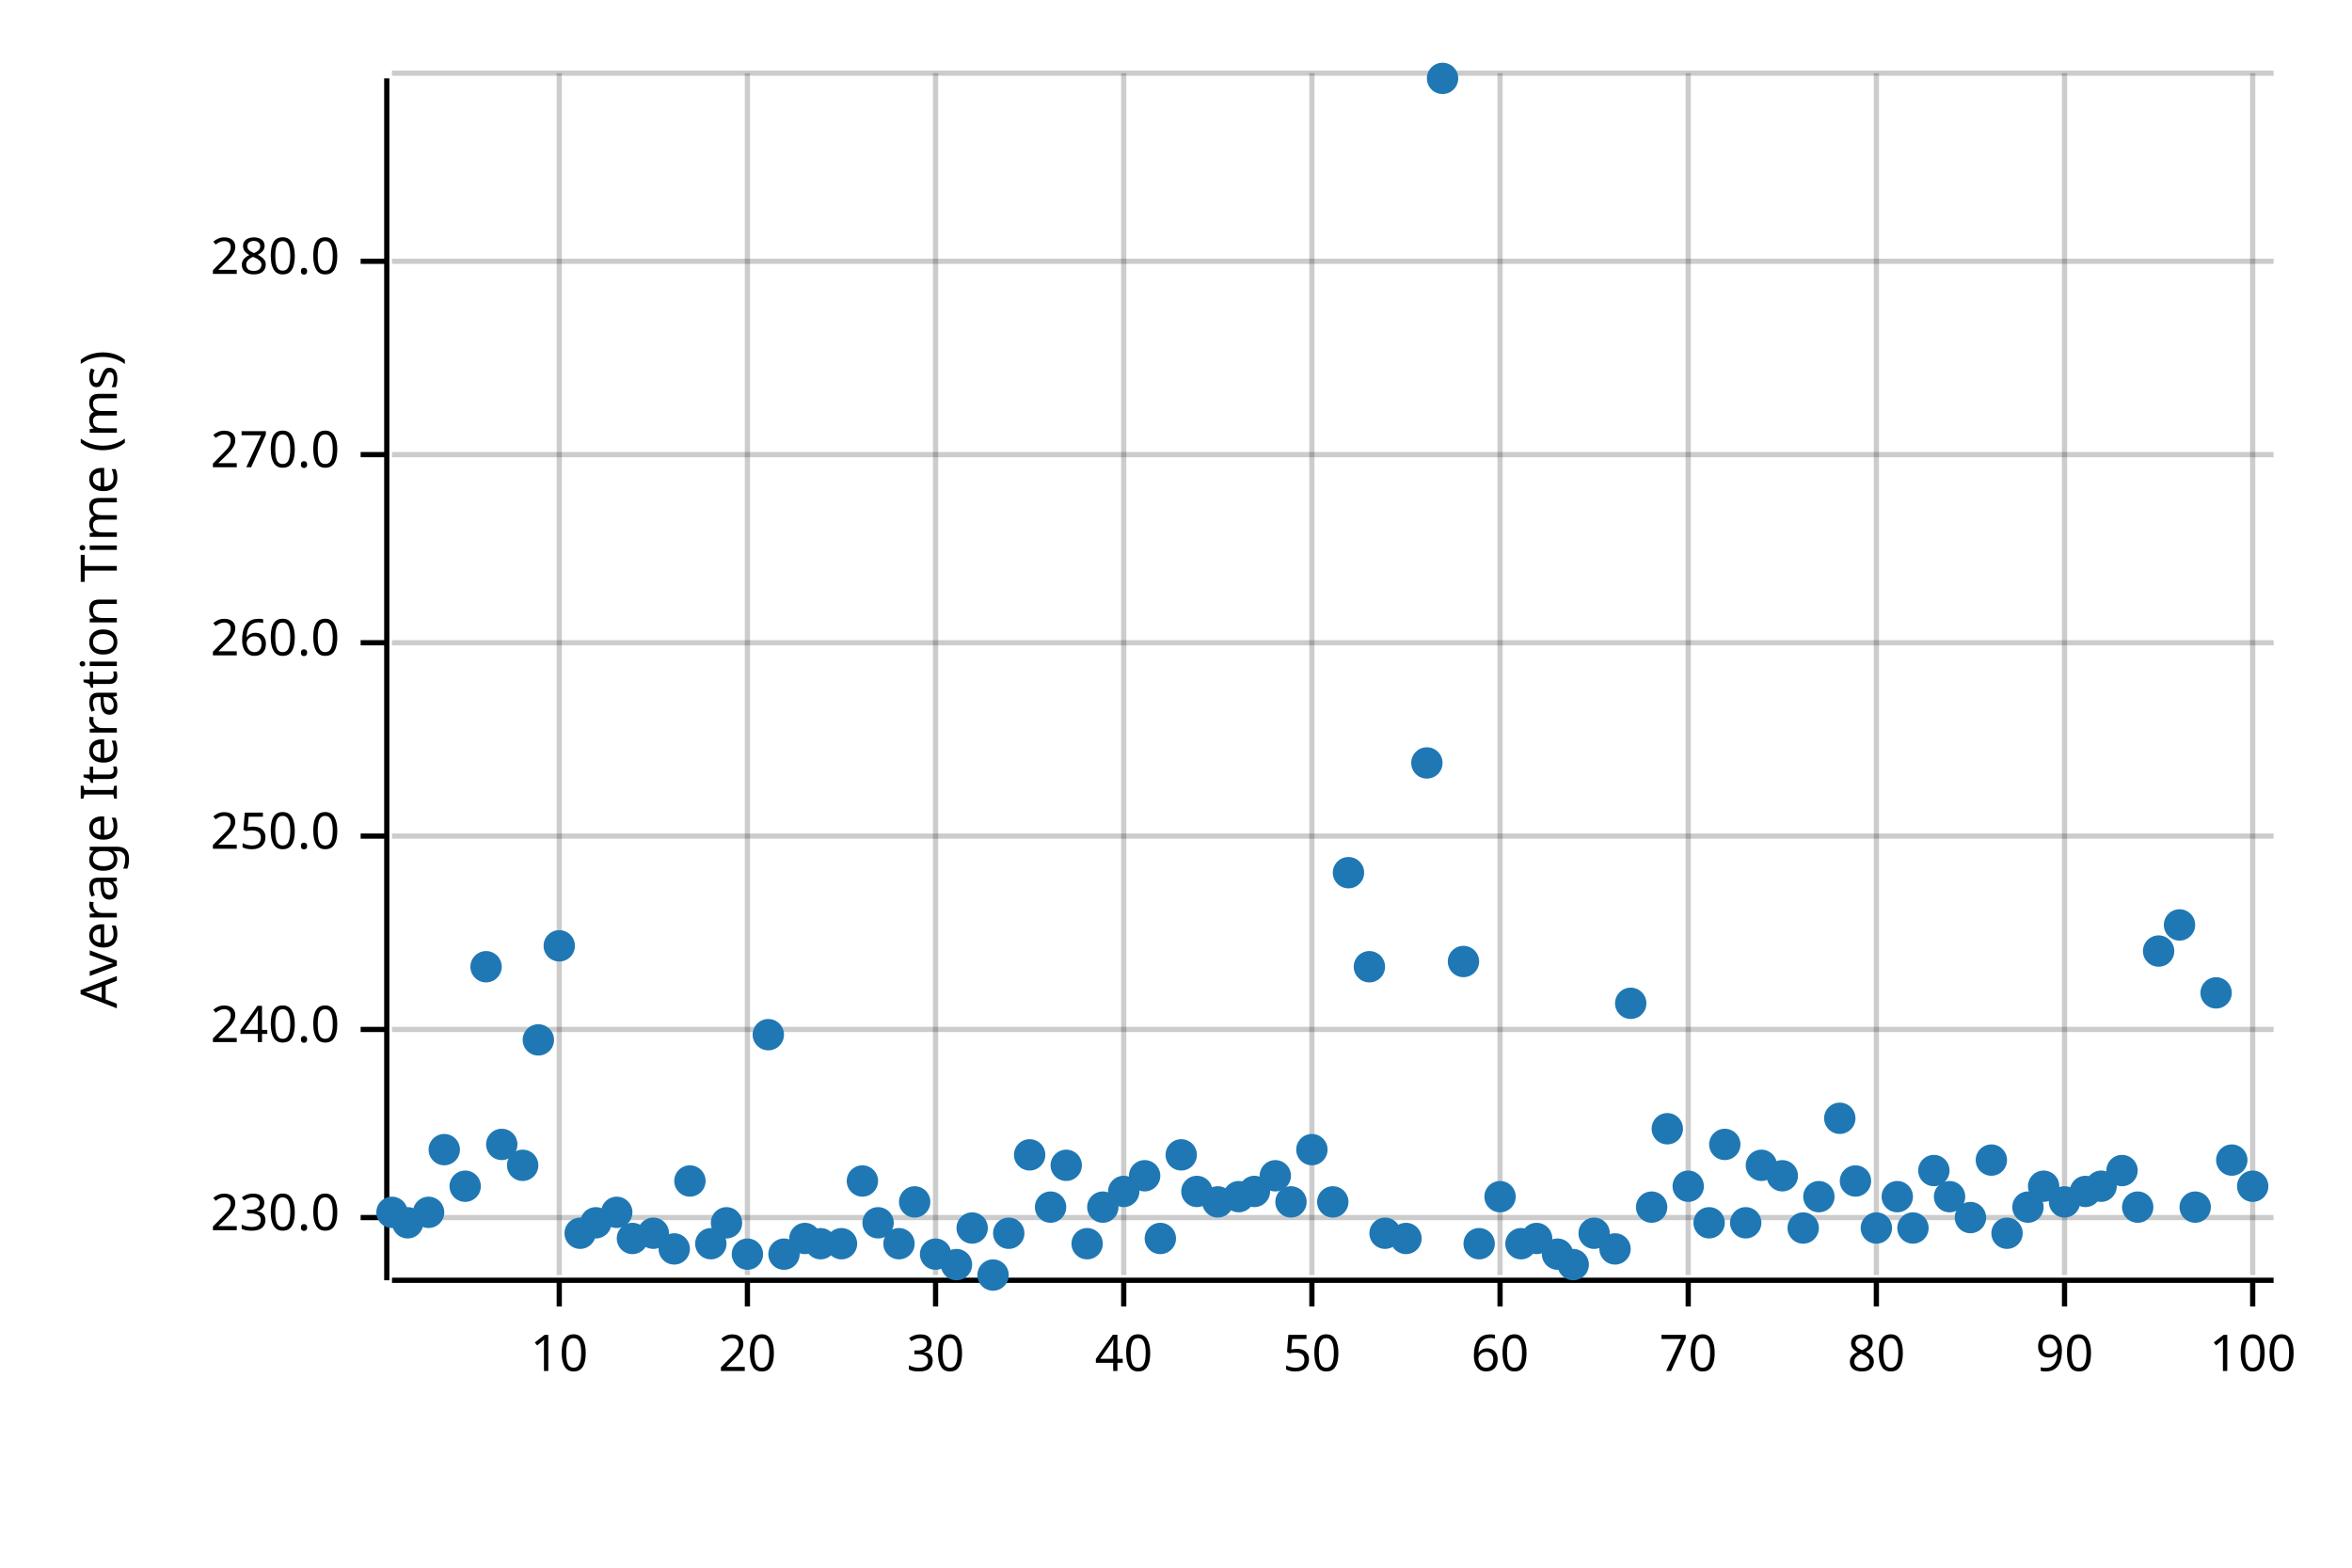
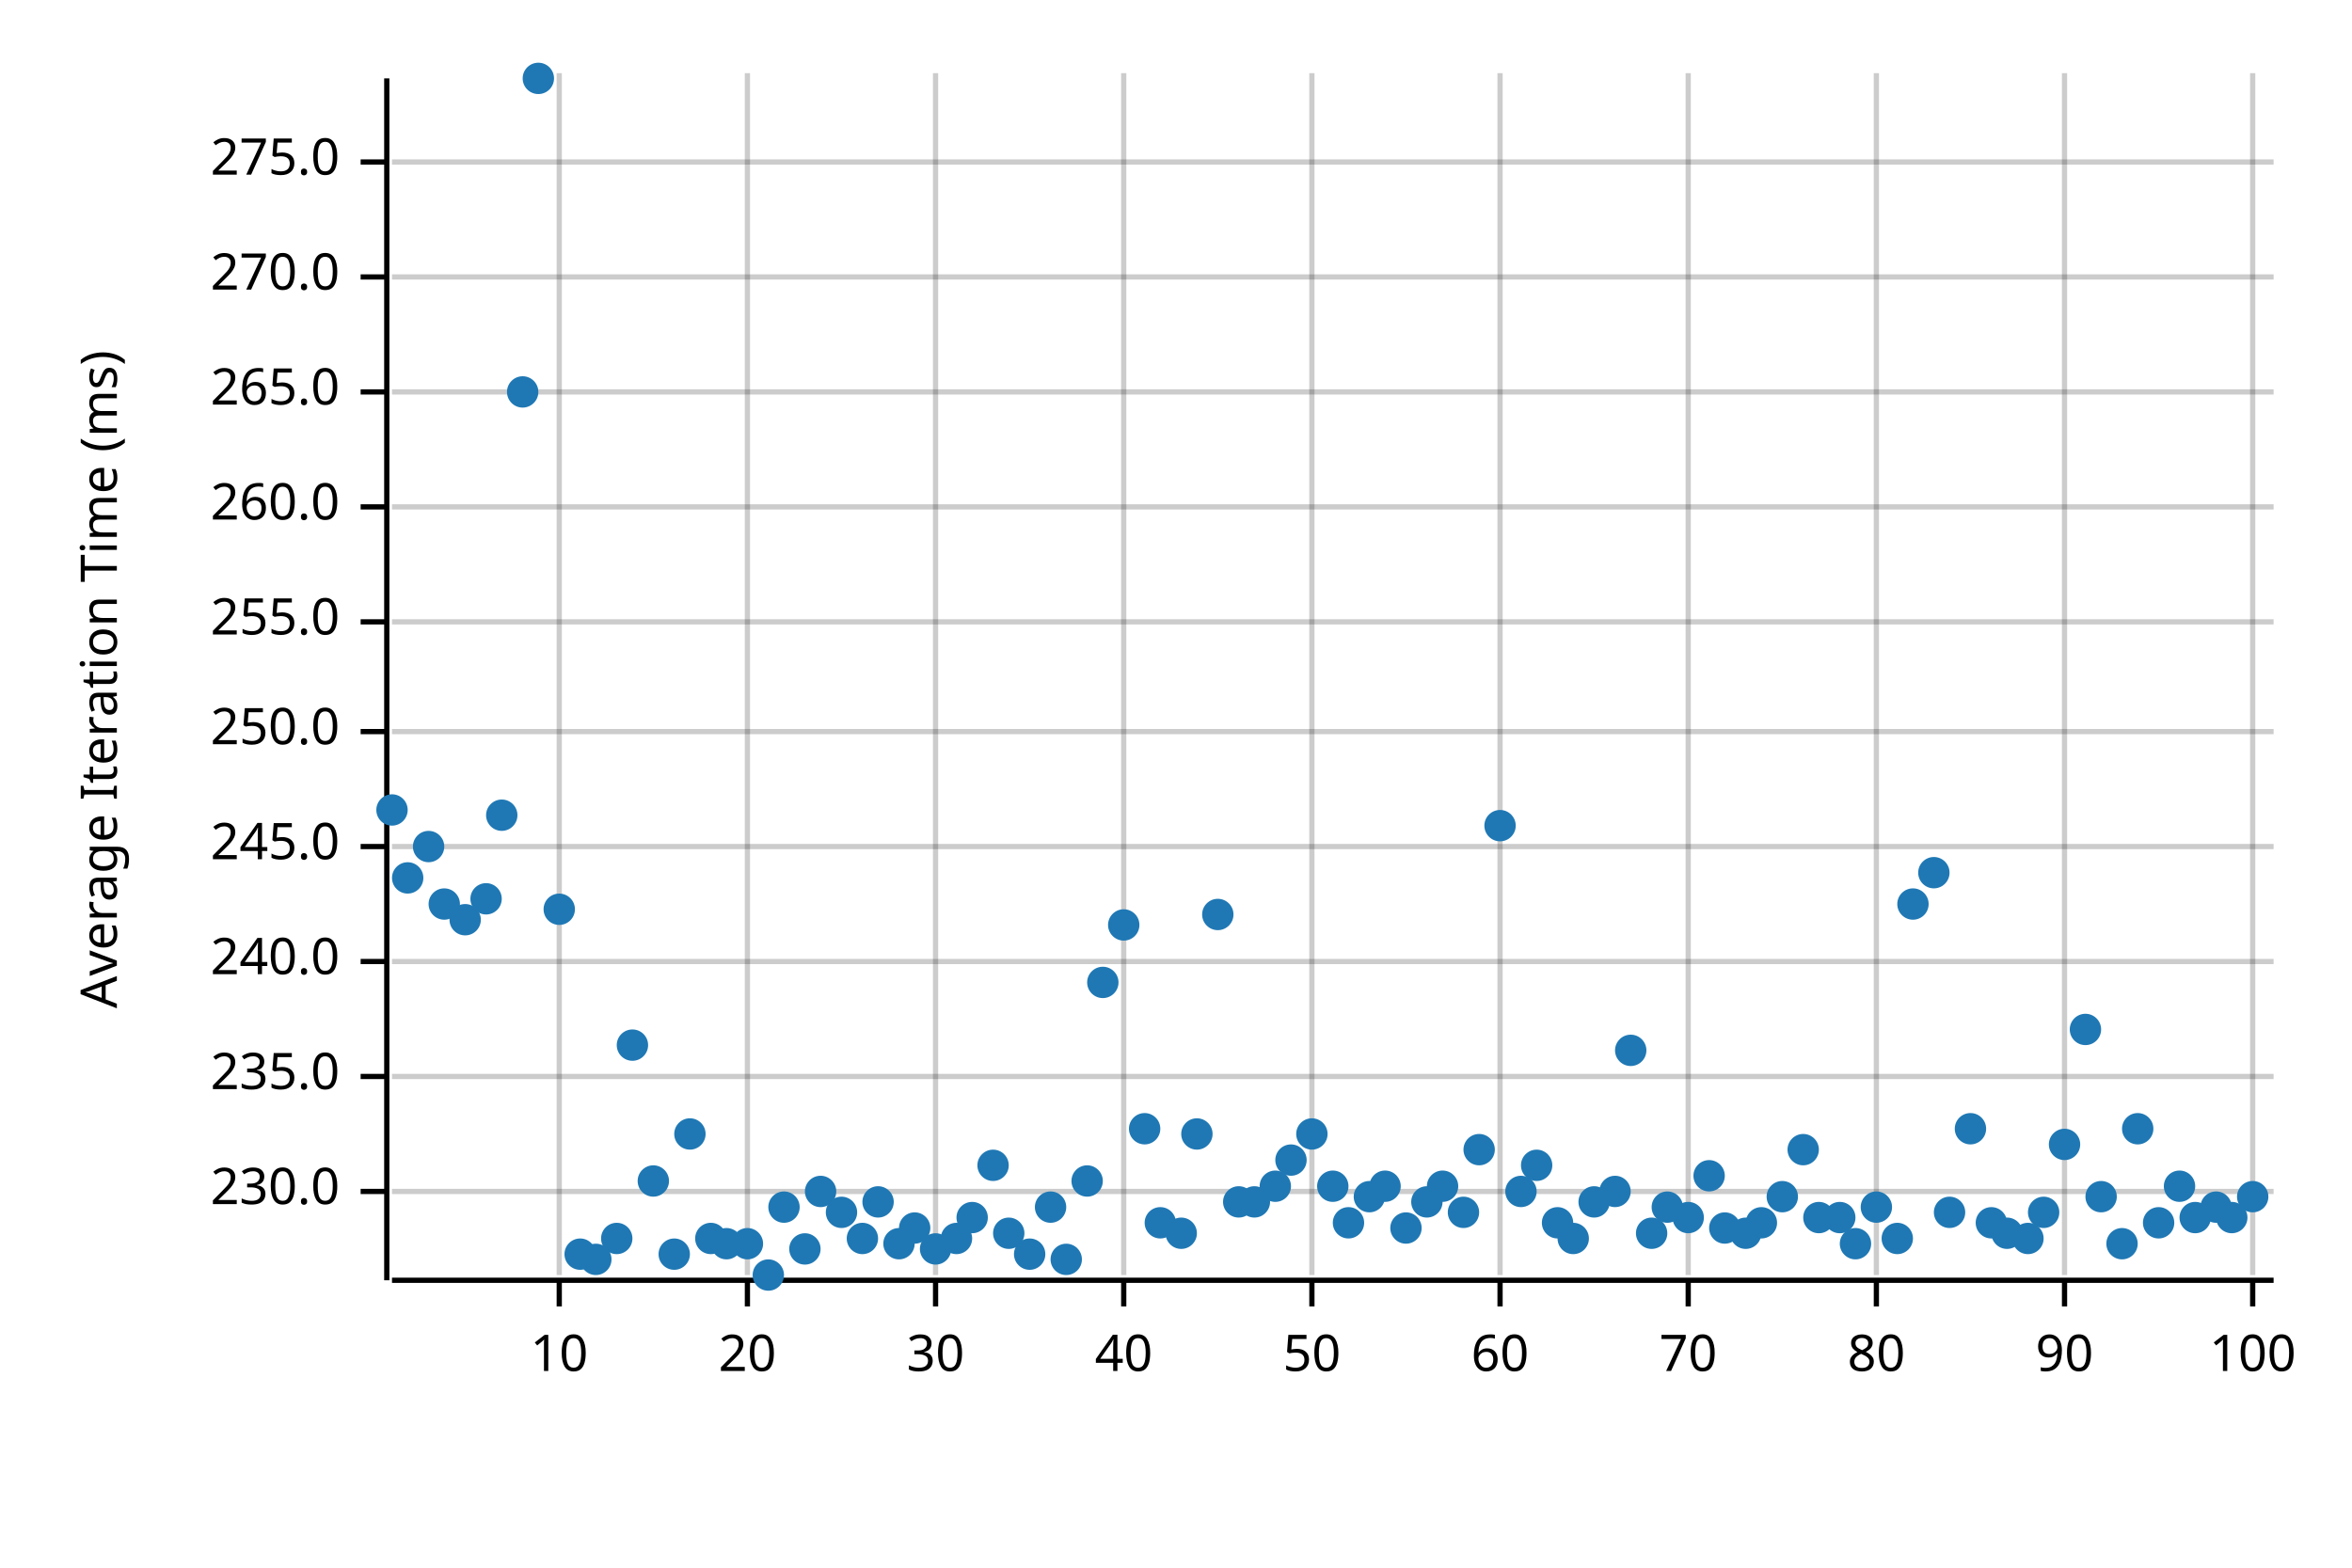
<svg xmlns="http://www.w3.org/2000/svg" width="450" height="300" viewBox="0 0 450 300">
  <text x="15" y="130" dy="0.76em" text-anchor="middle" font-family="sans-serif" font-size="9.677" opacity="1" fill="#000000" transform="rotate(270, 15, 130)">
Average Iteration Time (ms)
</text>
  <line opacity="0.2" stroke="#000000" stroke-width="1" x1="107" y1="244" x2="107" y2="14" />
  <line opacity="0.2" stroke="#000000" stroke-width="1" x1="143" y1="244" x2="143" y2="14" />
  <line opacity="0.2" stroke="#000000" stroke-width="1" x1="179" y1="244" x2="179" y2="14" />
  <line opacity="0.2" stroke="#000000" stroke-width="1" x1="215" y1="244" x2="215" y2="14" />
  <line opacity="0.2" stroke="#000000" stroke-width="1" x1="251" y1="244" x2="251" y2="14" />
  <line opacity="0.2" stroke="#000000" stroke-width="1" x1="287" y1="244" x2="287" y2="14" />
  <line opacity="0.2" stroke="#000000" stroke-width="1" x1="323" y1="244" x2="323" y2="14" />
  <line opacity="0.2" stroke="#000000" stroke-width="1" x1="359" y1="244" x2="359" y2="14" />
  <line opacity="0.2" stroke="#000000" stroke-width="1" x1="395" y1="244" x2="395" y2="14" />
  <line opacity="0.2" stroke="#000000" stroke-width="1" x1="431" y1="244" x2="431" y2="14" />
-   <line opacity="0.2" stroke="#000000" stroke-width="1" x1="75" y1="233" x2="435" y2="233" />
-   <line opacity="0.2" stroke="#000000" stroke-width="1" x1="75" y1="197" x2="435" y2="197" />
-   <line opacity="0.2" stroke="#000000" stroke-width="1" x1="75" y1="160" x2="435" y2="160" />
-   <line opacity="0.2" stroke="#000000" stroke-width="1" x1="75" y1="123" x2="435" y2="123" />
-   <line opacity="0.2" stroke="#000000" stroke-width="1" x1="75" y1="87" x2="435" y2="87" />
-   <line opacity="0.2" stroke="#000000" stroke-width="1" x1="75" y1="50" x2="435" y2="50" />
-   <line opacity="0.2" stroke="#000000" stroke-width="1" x1="75" y1="14" x2="435" y2="14" />
+   <line opacity="0.2" stroke="#000000" stroke-width="1" x1="75" y1="228" x2="435" y2="228" />
+   <line opacity="0.2" stroke="#000000" stroke-width="1" x1="75" y1="206" x2="435" y2="206" />
+   <line opacity="0.2" stroke="#000000" stroke-width="1" x1="75" y1="184" x2="435" y2="184" />
+   <line opacity="0.2" stroke="#000000" stroke-width="1" x1="75" y1="162" x2="435" y2="162" />
+   <line opacity="0.2" stroke="#000000" stroke-width="1" x1="75" y1="140" x2="435" y2="140" />
+   <line opacity="0.2" stroke="#000000" stroke-width="1" x1="75" y1="119" x2="435" y2="119" />
+   <line opacity="0.2" stroke="#000000" stroke-width="1" x1="75" y1="97" x2="435" y2="97" />
+   <line opacity="0.2" stroke="#000000" stroke-width="1" x1="75" y1="75" x2="435" y2="75" />
+   <line opacity="0.2" stroke="#000000" stroke-width="1" x1="75" y1="53" x2="435" y2="53" />
+   <line opacity="0.2" stroke="#000000" stroke-width="1" x1="75" y1="31" x2="435" y2="31" />
  <polyline fill="none" opacity="1" stroke="#000000" stroke-width="1" points="74,15 74,245 " />
-   <text x="65" y="233" dy="0.5ex" text-anchor="end" font-family="sans-serif" font-size="9.677" opacity="1" fill="#000000">
+   <text x="65" y="228" dy="0.5ex" text-anchor="end" font-family="sans-serif" font-size="9.677" opacity="1" fill="#000000">
230.0
</text>
-   <polyline fill="none" opacity="1" stroke="#000000" stroke-width="1" points="69,233 74,233 " />
-   <text x="65" y="197" dy="0.5ex" text-anchor="end" font-family="sans-serif" font-size="9.677" opacity="1" fill="#000000">
+   <polyline fill="none" opacity="1" stroke="#000000" stroke-width="1" points="69,228 74,228 " />
+   <text x="65" y="206" dy="0.5ex" text-anchor="end" font-family="sans-serif" font-size="9.677" opacity="1" fill="#000000">
+ 235.0
+ </text>
+   <polyline fill="none" opacity="1" stroke="#000000" stroke-width="1" points="69,206 74,206 " />
+   <text x="65" y="184" dy="0.5ex" text-anchor="end" font-family="sans-serif" font-size="9.677" opacity="1" fill="#000000">
240.0
</text>
-   <polyline fill="none" opacity="1" stroke="#000000" stroke-width="1" points="69,197 74,197 " />
-   <text x="65" y="160" dy="0.5ex" text-anchor="end" font-family="sans-serif" font-size="9.677" opacity="1" fill="#000000">
+   <polyline fill="none" opacity="1" stroke="#000000" stroke-width="1" points="69,184 74,184 " />
+   <text x="65" y="162" dy="0.5ex" text-anchor="end" font-family="sans-serif" font-size="9.677" opacity="1" fill="#000000">
+ 245.0
+ </text>
+   <polyline fill="none" opacity="1" stroke="#000000" stroke-width="1" points="69,162 74,162 " />
+   <text x="65" y="140" dy="0.5ex" text-anchor="end" font-family="sans-serif" font-size="9.677" opacity="1" fill="#000000">
250.0
</text>
-   <polyline fill="none" opacity="1" stroke="#000000" stroke-width="1" points="69,160 74,160 " />
-   <text x="65" y="123" dy="0.5ex" text-anchor="end" font-family="sans-serif" font-size="9.677" opacity="1" fill="#000000">
+   <polyline fill="none" opacity="1" stroke="#000000" stroke-width="1" points="69,140 74,140 " />
+   <text x="65" y="119" dy="0.5ex" text-anchor="end" font-family="sans-serif" font-size="9.677" opacity="1" fill="#000000">
+ 255.0
+ </text>
+   <polyline fill="none" opacity="1" stroke="#000000" stroke-width="1" points="69,119 74,119 " />
+   <text x="65" y="97" dy="0.5ex" text-anchor="end" font-family="sans-serif" font-size="9.677" opacity="1" fill="#000000">
260.0
</text>
-   <polyline fill="none" opacity="1" stroke="#000000" stroke-width="1" points="69,123 74,123 " />
-   <text x="65" y="87" dy="0.5ex" text-anchor="end" font-family="sans-serif" font-size="9.677" opacity="1" fill="#000000">
+   <polyline fill="none" opacity="1" stroke="#000000" stroke-width="1" points="69,97 74,97 " />
+   <text x="65" y="75" dy="0.5ex" text-anchor="end" font-family="sans-serif" font-size="9.677" opacity="1" fill="#000000">
+ 265.0
+ </text>
+   <polyline fill="none" opacity="1" stroke="#000000" stroke-width="1" points="69,75 74,75 " />
+   <text x="65" y="53" dy="0.5ex" text-anchor="end" font-family="sans-serif" font-size="9.677" opacity="1" fill="#000000">
270.0
</text>
-   <polyline fill="none" opacity="1" stroke="#000000" stroke-width="1" points="69,87 74,87 " />
-   <text x="65" y="50" dy="0.5ex" text-anchor="end" font-family="sans-serif" font-size="9.677" opacity="1" fill="#000000">
- 280.0
- </text>
-   <polyline fill="none" opacity="1" stroke="#000000" stroke-width="1" points="69,50 74,50 " />
+   <polyline fill="none" opacity="1" stroke="#000000" stroke-width="1" points="69,53 74,53 " />
+   <text x="65" y="31" dy="0.5ex" text-anchor="end" font-family="sans-serif" font-size="9.677" opacity="1" fill="#000000">
+ 275.0
+ </text>
+   <polyline fill="none" opacity="1" stroke="#000000" stroke-width="1" points="69,31 74,31 " />
  <polyline fill="none" opacity="1" stroke="#000000" stroke-width="1" points="75,245 435,245 " />
  <text x="107" y="255" dy="0.76em" text-anchor="middle" font-family="sans-serif" font-size="9.677" opacity="1" fill="#000000">
10
</text>
  <polyline fill="none" opacity="1" stroke="#000000" stroke-width="1" points="107,245 107,250 " />
  <text x="143" y="255" dy="0.76em" text-anchor="middle" font-family="sans-serif" font-size="9.677" opacity="1" fill="#000000">
20
</text>
  <polyline fill="none" opacity="1" stroke="#000000" stroke-width="1" points="143,245 143,250 " />
  <text x="179" y="255" dy="0.76em" text-anchor="middle" font-family="sans-serif" font-size="9.677" opacity="1" fill="#000000">
30
</text>
  <polyline fill="none" opacity="1" stroke="#000000" stroke-width="1" points="179,245 179,250 " />
  <text x="215" y="255" dy="0.76em" text-anchor="middle" font-family="sans-serif" font-size="9.677" opacity="1" fill="#000000">
40
</text>
  <polyline fill="none" opacity="1" stroke="#000000" stroke-width="1" points="215,245 215,250 " />
  <text x="251" y="255" dy="0.76em" text-anchor="middle" font-family="sans-serif" font-size="9.677" opacity="1" fill="#000000">
50
</text>
  <polyline fill="none" opacity="1" stroke="#000000" stroke-width="1" points="251,245 251,250 " />
  <text x="287" y="255" dy="0.76em" text-anchor="middle" font-family="sans-serif" font-size="9.677" opacity="1" fill="#000000">
60
</text>
  <polyline fill="none" opacity="1" stroke="#000000" stroke-width="1" points="287,245 287,250 " />
  <text x="323" y="255" dy="0.76em" text-anchor="middle" font-family="sans-serif" font-size="9.677" opacity="1" fill="#000000">
70
</text>
  <polyline fill="none" opacity="1" stroke="#000000" stroke-width="1" points="323,245 323,250 " />
  <text x="359" y="255" dy="0.76em" text-anchor="middle" font-family="sans-serif" font-size="9.677" opacity="1" fill="#000000">
80
</text>
  <polyline fill="none" opacity="1" stroke="#000000" stroke-width="1" points="359,245 359,250 " />
  <text x="395" y="255" dy="0.76em" text-anchor="middle" font-family="sans-serif" font-size="9.677" opacity="1" fill="#000000">
90
</text>
  <polyline fill="none" opacity="1" stroke="#000000" stroke-width="1" points="395,245 395,250 " />
  <text x="431" y="255" dy="0.76em" text-anchor="middle" font-family="sans-serif" font-size="9.677" opacity="1" fill="#000000">
100
</text>
  <polyline fill="none" opacity="1" stroke="#000000" stroke-width="1" points="431,245 431,250 " />
-   <circle cx="75" cy="232" r="3" opacity="1" fill="#1F78B4" stroke="none" stroke-width="1" />
-   <circle cx="78" cy="234" r="3" opacity="1" fill="#1F78B4" stroke="none" stroke-width="1" />
-   <circle cx="82" cy="232" r="3" opacity="1" fill="#1F78B4" stroke="none" stroke-width="1" />
-   <circle cx="85" cy="220" r="3" opacity="1" fill="#1F78B4" stroke="none" stroke-width="1" />
-   <circle cx="89" cy="227" r="3" opacity="1" fill="#1F78B4" stroke="none" stroke-width="1" />
-   <circle cx="93" cy="185" r="3" opacity="1" fill="#1F78B4" stroke="none" stroke-width="1" />
-   <circle cx="96" cy="219" r="3" opacity="1" fill="#1F78B4" stroke="none" stroke-width="1" />
-   <circle cx="100" cy="223" r="3" opacity="1" fill="#1F78B4" stroke="none" stroke-width="1" />
-   <circle cx="103" cy="199" r="3" opacity="1" fill="#1F78B4" stroke="none" stroke-width="1" />
-   <circle cx="107" cy="181" r="3" opacity="1" fill="#1F78B4" stroke="none" stroke-width="1" />
-   <circle cx="111" cy="236" r="3" opacity="1" fill="#1F78B4" stroke="none" stroke-width="1" />
-   <circle cx="114" cy="234" r="3" opacity="1" fill="#1F78B4" stroke="none" stroke-width="1" />
-   <circle cx="118" cy="232" r="3" opacity="1" fill="#1F78B4" stroke="none" stroke-width="1" />
-   <circle cx="121" cy="237" r="3" opacity="1" fill="#1F78B4" stroke="none" stroke-width="1" />
-   <circle cx="125" cy="236" r="3" opacity="1" fill="#1F78B4" stroke="none" stroke-width="1" />
-   <circle cx="129" cy="239" r="3" opacity="1" fill="#1F78B4" stroke="none" stroke-width="1" />
-   <circle cx="132" cy="226" r="3" opacity="1" fill="#1F78B4" stroke="none" stroke-width="1" />
-   <circle cx="136" cy="238" r="3" opacity="1" fill="#1F78B4" stroke="none" stroke-width="1" />
-   <circle cx="139" cy="234" r="3" opacity="1" fill="#1F78B4" stroke="none" stroke-width="1" />
-   <circle cx="143" cy="240" r="3" opacity="1" fill="#1F78B4" stroke="none" stroke-width="1" />
-   <circle cx="147" cy="198" r="3" opacity="1" fill="#1F78B4" stroke="none" stroke-width="1" />
-   <circle cx="150" cy="240" r="3" opacity="1" fill="#1F78B4" stroke="none" stroke-width="1" />
-   <circle cx="154" cy="237" r="3" opacity="1" fill="#1F78B4" stroke="none" stroke-width="1" />
-   <circle cx="157" cy="238" r="3" opacity="1" fill="#1F78B4" stroke="none" stroke-width="1" />
-   <circle cx="161" cy="238" r="3" opacity="1" fill="#1F78B4" stroke="none" stroke-width="1" />
-   <circle cx="165" cy="226" r="3" opacity="1" fill="#1F78B4" stroke="none" stroke-width="1" />
-   <circle cx="168" cy="234" r="3" opacity="1" fill="#1F78B4" stroke="none" stroke-width="1" />
+   <circle cx="75" cy="155" r="3" opacity="1" fill="#1F78B4" stroke="none" stroke-width="1" />
+   <circle cx="78" cy="168" r="3" opacity="1" fill="#1F78B4" stroke="none" stroke-width="1" />
+   <circle cx="82" cy="162" r="3" opacity="1" fill="#1F78B4" stroke="none" stroke-width="1" />
+   <circle cx="85" cy="173" r="3" opacity="1" fill="#1F78B4" stroke="none" stroke-width="1" />
+   <circle cx="89" cy="176" r="3" opacity="1" fill="#1F78B4" stroke="none" stroke-width="1" />
+   <circle cx="93" cy="172" r="3" opacity="1" fill="#1F78B4" stroke="none" stroke-width="1" />
+   <circle cx="96" cy="156" r="3" opacity="1" fill="#1F78B4" stroke="none" stroke-width="1" />
+   <circle cx="100" cy="75" r="3" opacity="1" fill="#1F78B4" stroke="none" stroke-width="1" />
+   <circle cx="103" cy="15" r="3" opacity="1" fill="#1F78B4" stroke="none" stroke-width="1" />
+   <circle cx="107" cy="174" r="3" opacity="1" fill="#1F78B4" stroke="none" stroke-width="1" />
+   <circle cx="111" cy="240" r="3" opacity="1" fill="#1F78B4" stroke="none" stroke-width="1" />
+   <circle cx="114" cy="241" r="3" opacity="1" fill="#1F78B4" stroke="none" stroke-width="1" />
+   <circle cx="118" cy="237" r="3" opacity="1" fill="#1F78B4" stroke="none" stroke-width="1" />
+   <circle cx="121" cy="200" r="3" opacity="1" fill="#1F78B4" stroke="none" stroke-width="1" />
+   <circle cx="125" cy="226" r="3" opacity="1" fill="#1F78B4" stroke="none" stroke-width="1" />
+   <circle cx="129" cy="240" r="3" opacity="1" fill="#1F78B4" stroke="none" stroke-width="1" />
+   <circle cx="132" cy="217" r="3" opacity="1" fill="#1F78B4" stroke="none" stroke-width="1" />
+   <circle cx="136" cy="237" r="3" opacity="1" fill="#1F78B4" stroke="none" stroke-width="1" />
+   <circle cx="139" cy="238" r="3" opacity="1" fill="#1F78B4" stroke="none" stroke-width="1" />
+   <circle cx="143" cy="238" r="3" opacity="1" fill="#1F78B4" stroke="none" stroke-width="1" />
+   <circle cx="147" cy="244" r="3" opacity="1" fill="#1F78B4" stroke="none" stroke-width="1" />
+   <circle cx="150" cy="231" r="3" opacity="1" fill="#1F78B4" stroke="none" stroke-width="1" />
+   <circle cx="154" cy="239" r="3" opacity="1" fill="#1F78B4" stroke="none" stroke-width="1" />
+   <circle cx="157" cy="228" r="3" opacity="1" fill="#1F78B4" stroke="none" stroke-width="1" />
+   <circle cx="161" cy="232" r="3" opacity="1" fill="#1F78B4" stroke="none" stroke-width="1" />
+   <circle cx="165" cy="237" r="3" opacity="1" fill="#1F78B4" stroke="none" stroke-width="1" />
+   <circle cx="168" cy="230" r="3" opacity="1" fill="#1F78B4" stroke="none" stroke-width="1" />
  <circle cx="172" cy="238" r="3" opacity="1" fill="#1F78B4" stroke="none" stroke-width="1" />
-   <circle cx="175" cy="230" r="3" opacity="1" fill="#1F78B4" stroke="none" stroke-width="1" />
-   <circle cx="179" cy="240" r="3" opacity="1" fill="#1F78B4" stroke="none" stroke-width="1" />
-   <circle cx="183" cy="242" r="3" opacity="1" fill="#1F78B4" stroke="none" stroke-width="1" />
-   <circle cx="186" cy="235" r="3" opacity="1" fill="#1F78B4" stroke="none" stroke-width="1" />
-   <circle cx="190" cy="244" r="3" opacity="1" fill="#1F78B4" stroke="none" stroke-width="1" />
+   <circle cx="175" cy="235" r="3" opacity="1" fill="#1F78B4" stroke="none" stroke-width="1" />
+   <circle cx="179" cy="239" r="3" opacity="1" fill="#1F78B4" stroke="none" stroke-width="1" />
+   <circle cx="183" cy="237" r="3" opacity="1" fill="#1F78B4" stroke="none" stroke-width="1" />
+   <circle cx="186" cy="233" r="3" opacity="1" fill="#1F78B4" stroke="none" stroke-width="1" />
+   <circle cx="190" cy="223" r="3" opacity="1" fill="#1F78B4" stroke="none" stroke-width="1" />
  <circle cx="193" cy="236" r="3" opacity="1" fill="#1F78B4" stroke="none" stroke-width="1" />
-   <circle cx="197" cy="221" r="3" opacity="1" fill="#1F78B4" stroke="none" stroke-width="1" />
+   <circle cx="197" cy="240" r="3" opacity="1" fill="#1F78B4" stroke="none" stroke-width="1" />
  <circle cx="201" cy="231" r="3" opacity="1" fill="#1F78B4" stroke="none" stroke-width="1" />
-   <circle cx="204" cy="223" r="3" opacity="1" fill="#1F78B4" stroke="none" stroke-width="1" />
-   <circle cx="208" cy="238" r="3" opacity="1" fill="#1F78B4" stroke="none" stroke-width="1" />
-   <circle cx="211" cy="231" r="3" opacity="1" fill="#1F78B4" stroke="none" stroke-width="1" />
-   <circle cx="215" cy="228" r="3" opacity="1" fill="#1F78B4" stroke="none" stroke-width="1" />
-   <circle cx="219" cy="225" r="3" opacity="1" fill="#1F78B4" stroke="none" stroke-width="1" />
-   <circle cx="222" cy="237" r="3" opacity="1" fill="#1F78B4" stroke="none" stroke-width="1" />
-   <circle cx="226" cy="221" r="3" opacity="1" fill="#1F78B4" stroke="none" stroke-width="1" />
-   <circle cx="229" cy="228" r="3" opacity="1" fill="#1F78B4" stroke="none" stroke-width="1" />
-   <circle cx="233" cy="230" r="3" opacity="1" fill="#1F78B4" stroke="none" stroke-width="1" />
-   <circle cx="237" cy="229" r="3" opacity="1" fill="#1F78B4" stroke="none" stroke-width="1" />
-   <circle cx="240" cy="228" r="3" opacity="1" fill="#1F78B4" stroke="none" stroke-width="1" />
-   <circle cx="244" cy="225" r="3" opacity="1" fill="#1F78B4" stroke="none" stroke-width="1" />
-   <circle cx="247" cy="230" r="3" opacity="1" fill="#1F78B4" stroke="none" stroke-width="1" />
-   <circle cx="251" cy="220" r="3" opacity="1" fill="#1F78B4" stroke="none" stroke-width="1" />
-   <circle cx="255" cy="230" r="3" opacity="1" fill="#1F78B4" stroke="none" stroke-width="1" />
-   <circle cx="258" cy="167" r="3" opacity="1" fill="#1F78B4" stroke="none" stroke-width="1" />
-   <circle cx="262" cy="185" r="3" opacity="1" fill="#1F78B4" stroke="none" stroke-width="1" />
-   <circle cx="265" cy="236" r="3" opacity="1" fill="#1F78B4" stroke="none" stroke-width="1" />
-   <circle cx="269" cy="237" r="3" opacity="1" fill="#1F78B4" stroke="none" stroke-width="1" />
-   <circle cx="273" cy="146" r="3" opacity="1" fill="#1F78B4" stroke="none" stroke-width="1" />
-   <circle cx="276" cy="15" r="3" opacity="1" fill="#1F78B4" stroke="none" stroke-width="1" />
-   <circle cx="280" cy="184" r="3" opacity="1" fill="#1F78B4" stroke="none" stroke-width="1" />
-   <circle cx="283" cy="238" r="3" opacity="1" fill="#1F78B4" stroke="none" stroke-width="1" />
-   <circle cx="287" cy="229" r="3" opacity="1" fill="#1F78B4" stroke="none" stroke-width="1" />
-   <circle cx="291" cy="238" r="3" opacity="1" fill="#1F78B4" stroke="none" stroke-width="1" />
-   <circle cx="294" cy="237" r="3" opacity="1" fill="#1F78B4" stroke="none" stroke-width="1" />
-   <circle cx="298" cy="240" r="3" opacity="1" fill="#1F78B4" stroke="none" stroke-width="1" />
-   <circle cx="301" cy="242" r="3" opacity="1" fill="#1F78B4" stroke="none" stroke-width="1" />
-   <circle cx="305" cy="236" r="3" opacity="1" fill="#1F78B4" stroke="none" stroke-width="1" />
-   <circle cx="309" cy="239" r="3" opacity="1" fill="#1F78B4" stroke="none" stroke-width="1" />
-   <circle cx="312" cy="192" r="3" opacity="1" fill="#1F78B4" stroke="none" stroke-width="1" />
-   <circle cx="316" cy="231" r="3" opacity="1" fill="#1F78B4" stroke="none" stroke-width="1" />
-   <circle cx="319" cy="216" r="3" opacity="1" fill="#1F78B4" stroke="none" stroke-width="1" />
-   <circle cx="323" cy="227" r="3" opacity="1" fill="#1F78B4" stroke="none" stroke-width="1" />
-   <circle cx="327" cy="234" r="3" opacity="1" fill="#1F78B4" stroke="none" stroke-width="1" />
-   <circle cx="330" cy="219" r="3" opacity="1" fill="#1F78B4" stroke="none" stroke-width="1" />
-   <circle cx="334" cy="234" r="3" opacity="1" fill="#1F78B4" stroke="none" stroke-width="1" />
-   <circle cx="337" cy="223" r="3" opacity="1" fill="#1F78B4" stroke="none" stroke-width="1" />
-   <circle cx="341" cy="225" r="3" opacity="1" fill="#1F78B4" stroke="none" stroke-width="1" />
-   <circle cx="345" cy="235" r="3" opacity="1" fill="#1F78B4" stroke="none" stroke-width="1" />
-   <circle cx="348" cy="229" r="3" opacity="1" fill="#1F78B4" stroke="none" stroke-width="1" />
-   <circle cx="352" cy="214" r="3" opacity="1" fill="#1F78B4" stroke="none" stroke-width="1" />
-   <circle cx="355" cy="226" r="3" opacity="1" fill="#1F78B4" stroke="none" stroke-width="1" />
-   <circle cx="359" cy="235" r="3" opacity="1" fill="#1F78B4" stroke="none" stroke-width="1" />
-   <circle cx="363" cy="229" r="3" opacity="1" fill="#1F78B4" stroke="none" stroke-width="1" />
-   <circle cx="366" cy="235" r="3" opacity="1" fill="#1F78B4" stroke="none" stroke-width="1" />
-   <circle cx="370" cy="224" r="3" opacity="1" fill="#1F78B4" stroke="none" stroke-width="1" />
-   <circle cx="373" cy="229" r="3" opacity="1" fill="#1F78B4" stroke="none" stroke-width="1" />
-   <circle cx="377" cy="233" r="3" opacity="1" fill="#1F78B4" stroke="none" stroke-width="1" />
-   <circle cx="381" cy="222" r="3" opacity="1" fill="#1F78B4" stroke="none" stroke-width="1" />
+   <circle cx="204" cy="241" r="3" opacity="1" fill="#1F78B4" stroke="none" stroke-width="1" />
+   <circle cx="208" cy="226" r="3" opacity="1" fill="#1F78B4" stroke="none" stroke-width="1" />
+   <circle cx="211" cy="188" r="3" opacity="1" fill="#1F78B4" stroke="none" stroke-width="1" />
+   <circle cx="215" cy="177" r="3" opacity="1" fill="#1F78B4" stroke="none" stroke-width="1" />
+   <circle cx="219" cy="216" r="3" opacity="1" fill="#1F78B4" stroke="none" stroke-width="1" />
+   <circle cx="222" cy="234" r="3" opacity="1" fill="#1F78B4" stroke="none" stroke-width="1" />
+   <circle cx="226" cy="236" r="3" opacity="1" fill="#1F78B4" stroke="none" stroke-width="1" />
+   <circle cx="229" cy="217" r="3" opacity="1" fill="#1F78B4" stroke="none" stroke-width="1" />
+   <circle cx="233" cy="175" r="3" opacity="1" fill="#1F78B4" stroke="none" stroke-width="1" />
+   <circle cx="237" cy="230" r="3" opacity="1" fill="#1F78B4" stroke="none" stroke-width="1" />
+   <circle cx="240" cy="230" r="3" opacity="1" fill="#1F78B4" stroke="none" stroke-width="1" />
+   <circle cx="244" cy="227" r="3" opacity="1" fill="#1F78B4" stroke="none" stroke-width="1" />
+   <circle cx="247" cy="222" r="3" opacity="1" fill="#1F78B4" stroke="none" stroke-width="1" />
+   <circle cx="251" cy="217" r="3" opacity="1" fill="#1F78B4" stroke="none" stroke-width="1" />
+   <circle cx="255" cy="227" r="3" opacity="1" fill="#1F78B4" stroke="none" stroke-width="1" />
+   <circle cx="258" cy="234" r="3" opacity="1" fill="#1F78B4" stroke="none" stroke-width="1" />
+   <circle cx="262" cy="229" r="3" opacity="1" fill="#1F78B4" stroke="none" stroke-width="1" />
+   <circle cx="265" cy="227" r="3" opacity="1" fill="#1F78B4" stroke="none" stroke-width="1" />
+   <circle cx="269" cy="235" r="3" opacity="1" fill="#1F78B4" stroke="none" stroke-width="1" />
+   <circle cx="273" cy="230" r="3" opacity="1" fill="#1F78B4" stroke="none" stroke-width="1" />
+   <circle cx="276" cy="227" r="3" opacity="1" fill="#1F78B4" stroke="none" stroke-width="1" />
+   <circle cx="280" cy="232" r="3" opacity="1" fill="#1F78B4" stroke="none" stroke-width="1" />
+   <circle cx="283" cy="220" r="3" opacity="1" fill="#1F78B4" stroke="none" stroke-width="1" />
+   <circle cx="287" cy="158" r="3" opacity="1" fill="#1F78B4" stroke="none" stroke-width="1" />
+   <circle cx="291" cy="228" r="3" opacity="1" fill="#1F78B4" stroke="none" stroke-width="1" />
+   <circle cx="294" cy="223" r="3" opacity="1" fill="#1F78B4" stroke="none" stroke-width="1" />
+   <circle cx="298" cy="234" r="3" opacity="1" fill="#1F78B4" stroke="none" stroke-width="1" />
+   <circle cx="301" cy="237" r="3" opacity="1" fill="#1F78B4" stroke="none" stroke-width="1" />
+   <circle cx="305" cy="230" r="3" opacity="1" fill="#1F78B4" stroke="none" stroke-width="1" />
+   <circle cx="309" cy="228" r="3" opacity="1" fill="#1F78B4" stroke="none" stroke-width="1" />
+   <circle cx="312" cy="201" r="3" opacity="1" fill="#1F78B4" stroke="none" stroke-width="1" />
+   <circle cx="316" cy="236" r="3" opacity="1" fill="#1F78B4" stroke="none" stroke-width="1" />
+   <circle cx="319" cy="231" r="3" opacity="1" fill="#1F78B4" stroke="none" stroke-width="1" />
+   <circle cx="323" cy="233" r="3" opacity="1" fill="#1F78B4" stroke="none" stroke-width="1" />
+   <circle cx="327" cy="225" r="3" opacity="1" fill="#1F78B4" stroke="none" stroke-width="1" />
+   <circle cx="330" cy="235" r="3" opacity="1" fill="#1F78B4" stroke="none" stroke-width="1" />
+   <circle cx="334" cy="236" r="3" opacity="1" fill="#1F78B4" stroke="none" stroke-width="1" />
+   <circle cx="337" cy="234" r="3" opacity="1" fill="#1F78B4" stroke="none" stroke-width="1" />
+   <circle cx="341" cy="229" r="3" opacity="1" fill="#1F78B4" stroke="none" stroke-width="1" />
+   <circle cx="345" cy="220" r="3" opacity="1" fill="#1F78B4" stroke="none" stroke-width="1" />
+   <circle cx="348" cy="233" r="3" opacity="1" fill="#1F78B4" stroke="none" stroke-width="1" />
+   <circle cx="352" cy="233" r="3" opacity="1" fill="#1F78B4" stroke="none" stroke-width="1" />
+   <circle cx="355" cy="238" r="3" opacity="1" fill="#1F78B4" stroke="none" stroke-width="1" />
+   <circle cx="359" cy="231" r="3" opacity="1" fill="#1F78B4" stroke="none" stroke-width="1" />
+   <circle cx="363" cy="237" r="3" opacity="1" fill="#1F78B4" stroke="none" stroke-width="1" />
+   <circle cx="366" cy="173" r="3" opacity="1" fill="#1F78B4" stroke="none" stroke-width="1" />
+   <circle cx="370" cy="167" r="3" opacity="1" fill="#1F78B4" stroke="none" stroke-width="1" />
+   <circle cx="373" cy="232" r="3" opacity="1" fill="#1F78B4" stroke="none" stroke-width="1" />
+   <circle cx="377" cy="216" r="3" opacity="1" fill="#1F78B4" stroke="none" stroke-width="1" />
+   <circle cx="381" cy="234" r="3" opacity="1" fill="#1F78B4" stroke="none" stroke-width="1" />
  <circle cx="384" cy="236" r="3" opacity="1" fill="#1F78B4" stroke="none" stroke-width="1" />
-   <circle cx="388" cy="231" r="3" opacity="1" fill="#1F78B4" stroke="none" stroke-width="1" />
-   <circle cx="391" cy="227" r="3" opacity="1" fill="#1F78B4" stroke="none" stroke-width="1" />
-   <circle cx="395" cy="230" r="3" opacity="1" fill="#1F78B4" stroke="none" stroke-width="1" />
-   <circle cx="399" cy="228" r="3" opacity="1" fill="#1F78B4" stroke="none" stroke-width="1" />
-   <circle cx="402" cy="227" r="3" opacity="1" fill="#1F78B4" stroke="none" stroke-width="1" />
-   <circle cx="406" cy="224" r="3" opacity="1" fill="#1F78B4" stroke="none" stroke-width="1" />
-   <circle cx="409" cy="231" r="3" opacity="1" fill="#1F78B4" stroke="none" stroke-width="1" />
-   <circle cx="413" cy="182" r="3" opacity="1" fill="#1F78B4" stroke="none" stroke-width="1" />
-   <circle cx="417" cy="177" r="3" opacity="1" fill="#1F78B4" stroke="none" stroke-width="1" />
-   <circle cx="420" cy="231" r="3" opacity="1" fill="#1F78B4" stroke="none" stroke-width="1" />
-   <circle cx="424" cy="190" r="3" opacity="1" fill="#1F78B4" stroke="none" stroke-width="1" />
-   <circle cx="427" cy="222" r="3" opacity="1" fill="#1F78B4" stroke="none" stroke-width="1" />
-   <circle cx="431" cy="227" r="3" opacity="1" fill="#1F78B4" stroke="none" stroke-width="1" />
+   <circle cx="388" cy="237" r="3" opacity="1" fill="#1F78B4" stroke="none" stroke-width="1" />
+   <circle cx="391" cy="232" r="3" opacity="1" fill="#1F78B4" stroke="none" stroke-width="1" />
+   <circle cx="395" cy="219" r="3" opacity="1" fill="#1F78B4" stroke="none" stroke-width="1" />
+   <circle cx="399" cy="197" r="3" opacity="1" fill="#1F78B4" stroke="none" stroke-width="1" />
+   <circle cx="402" cy="229" r="3" opacity="1" fill="#1F78B4" stroke="none" stroke-width="1" />
+   <circle cx="406" cy="238" r="3" opacity="1" fill="#1F78B4" stroke="none" stroke-width="1" />
+   <circle cx="409" cy="216" r="3" opacity="1" fill="#1F78B4" stroke="none" stroke-width="1" />
+   <circle cx="413" cy="234" r="3" opacity="1" fill="#1F78B4" stroke="none" stroke-width="1" />
+   <circle cx="417" cy="227" r="3" opacity="1" fill="#1F78B4" stroke="none" stroke-width="1" />
+   <circle cx="420" cy="233" r="3" opacity="1" fill="#1F78B4" stroke="none" stroke-width="1" />
+   <circle cx="424" cy="231" r="3" opacity="1" fill="#1F78B4" stroke="none" stroke-width="1" />
+   <circle cx="427" cy="233" r="3" opacity="1" fill="#1F78B4" stroke="none" stroke-width="1" />
+   <circle cx="431" cy="229" r="3" opacity="1" fill="#1F78B4" stroke="none" stroke-width="1" />
</svg>
